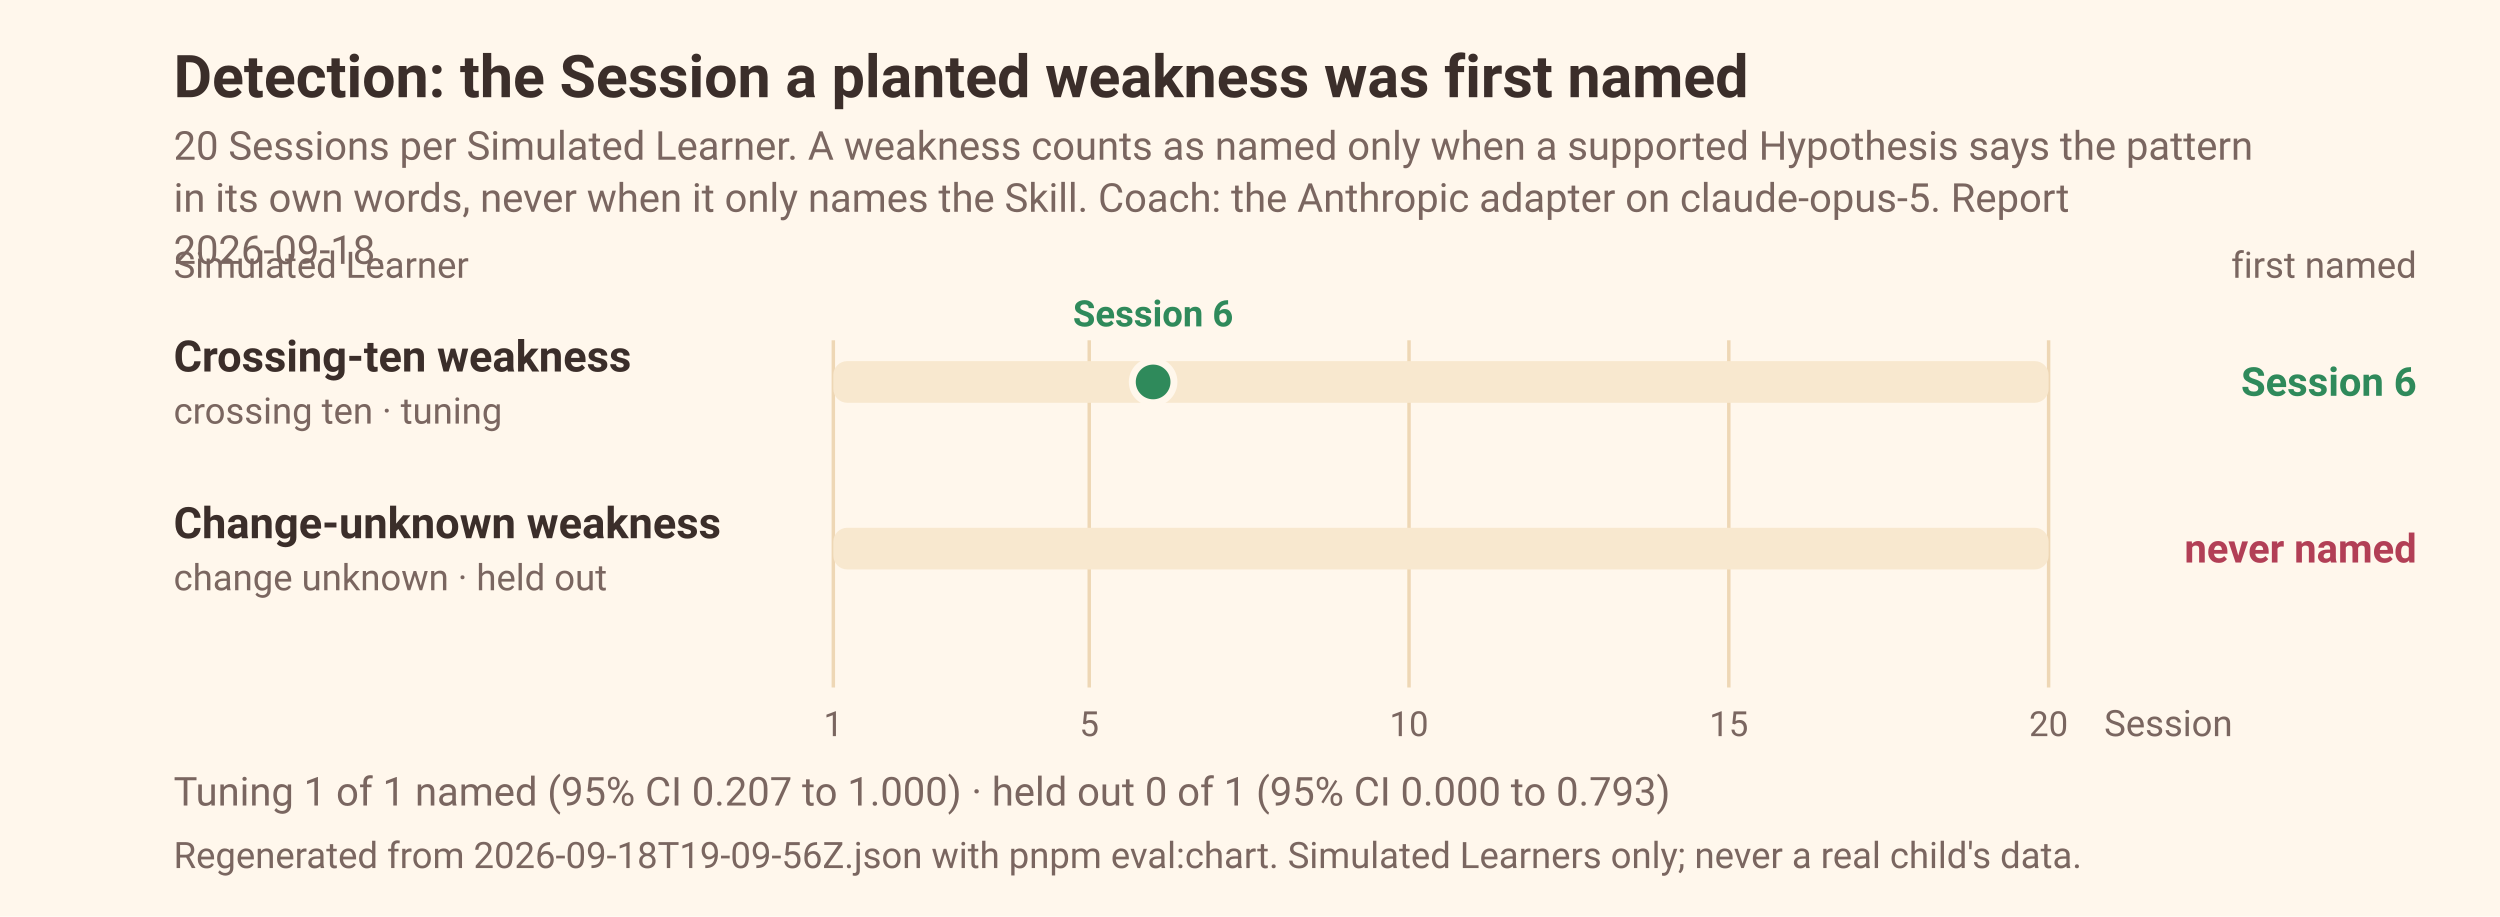
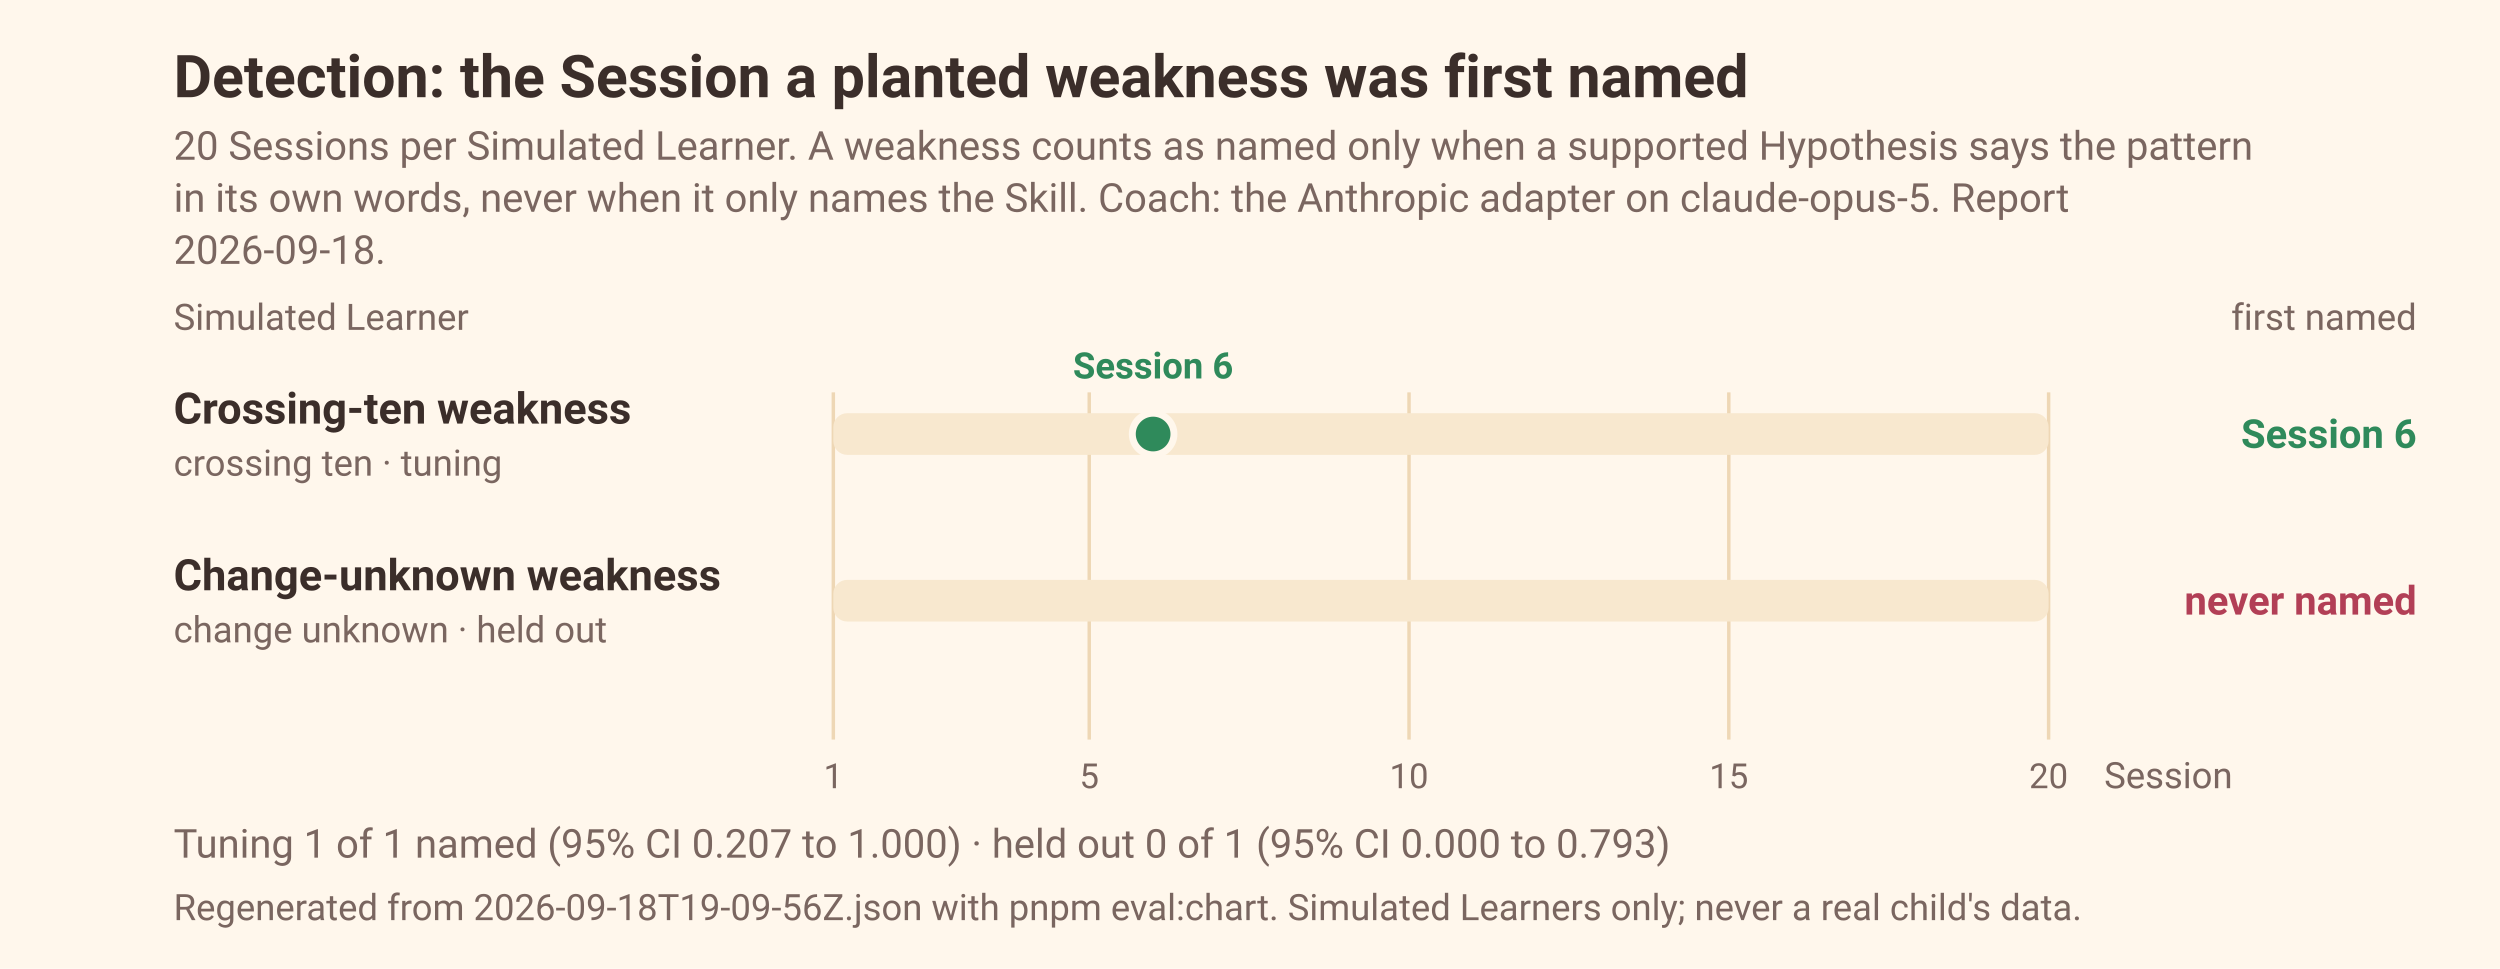
- <svg xmlns="http://www.w3.org/2000/svg" width="720" height="264" viewBox="0 0 720 264" font-family="ui-sans-serif, system-ui, -apple-system, 'Segoe UI', Roboto, sans-serif" role="img" aria-label="The Session each planted weakness was first named, over 20 Sessions, for the 2 Simulated Learners with a weakness planted">
-   <rect width="720" height="264" fill="#FFF7EC" />
+ <svg xmlns="http://www.w3.org/2000/svg" width="720" height="279" viewBox="0 0 720 279" font-family="ui-sans-serif, system-ui, -apple-system, 'Segoe UI', Roboto, sans-serif" role="img" aria-label="The Session each planted weakness was first named, over 20 Sessions, for the 2 Simulated Learners with a weakness planted">
+   <rect width="720" height="279" fill="#FFF7EC" />
  <text x="50" y="28" font-size="17" font-weight="600" fill="#3B2E2A">Detection: the Session a planted weakness was first named</text>
  <text x="50" y="46" font-size="11.5" fill="#7A6660">20 Sessions per Simulated Learner. A weakness counts as named only when a supported Hypothesis says the pattern</text>
  <text x="50" y="61" font-size="11.5" fill="#7A6660">in its own words, never when it only names the Skill. Coach: the Anthropic adapter on claude-opus-5. Report</text>
  <text x="50" y="76" font-size="11.5" fill="#7A6660">2026-09-18.</text>
-   <text x="50.0" y="80.0" font-size="10.5" fill="#7A6660">Simulated Learner</text>
-   <text x="696.0" y="80.0" font-size="10.5" text-anchor="end" fill="#7A6660">first named</text>
-   <line x1="240.0" x2="240.0" y1="98" y2="198" stroke="#EED7B5" stroke-width="1" />
-   <line x1="313.7" x2="313.7" y1="98" y2="198" stroke="#EED7B5" stroke-width="1" />
-   <line x1="405.8" x2="405.8" y1="98" y2="198" stroke="#EED7B5" stroke-width="1" />
-   <line x1="497.9" x2="497.9" y1="98" y2="198" stroke="#EED7B5" stroke-width="1" />
-   <line x1="590.0" x2="590.0" y1="98" y2="198" stroke="#EED7B5" stroke-width="1" />
-   <text x="50.0" y="107.0" font-size="12.5" font-weight="600" fill="#3B2E2A">Crossing-ten weakness</text>
-   <text x="50.0" y="122.0" font-size="10.5" fill="#7A6660">crossing ten · tuning</text>
-   <rect x="240.0" y="104.0" width="350.0" height="12" rx="4" fill="#F8E8CF" />
-   <circle cx="332.1" cy="110" r="6" fill="#2F8A5B" stroke="#FFF7EC" stroke-width="2" />
-   <text x="332.1" y="94.0" font-size="10.5" font-weight="600" text-anchor="middle" fill="#2F8A5B">Session 6</text>
-   <text x="696.0" y="114.0" font-size="11.5" font-weight="600" text-anchor="end" fill="#2F8A5B">Session 6</text>
-   <text x="50.0" y="155.0" font-size="12.5" font-weight="600" fill="#3B2E2A">Change-unknown weakness</text>
-   <text x="50.0" y="170.0" font-size="10.5" fill="#7A6660">change unknown · held out</text>
-   <rect x="240.0" y="152.0" width="350.0" height="12" rx="4" fill="#F8E8CF" />
-   <text x="696.0" y="162.0" font-size="11.5" font-weight="600" text-anchor="end" fill="#B23F56">never named</text>
-   <text x="240.0" y="212.0" font-size="10" text-anchor="middle" fill="#7A6660">1</text>
-   <text x="313.7" y="212.0" font-size="10" text-anchor="middle" fill="#7A6660">5</text>
-   <text x="405.8" y="212.0" font-size="10" text-anchor="middle" fill="#7A6660">10</text>
-   <text x="497.9" y="212.0" font-size="10" text-anchor="middle" fill="#7A6660">15</text>
-   <text x="590.0" y="212.0" font-size="10" text-anchor="middle" fill="#7A6660">20</text>
-   <text x="606.0" y="212.0" font-size="10.5" fill="#7A6660">Session</text>
-   <text x="50.0" y="232.0" font-size="11.5" fill="#7A6660">Tuning 1 of 1 named (95% CI 0.207 to 1.000) · held out 0 of 1 (95% CI 0.000 to 0.793)</text>
-   <text x="50" y="250" font-size="10.5" fill="#7A6660">Regenerated from 2026-09-18T19-09-56Z.json with pnpm eval:chart. Simulated Learners only; never a real child's data.</text>
+   <g transform="translate(0 15)">
+     <text x="50.0" y="80.0" font-size="10.5" fill="#7A6660">Simulated Learner</text>
+     <text x="696.0" y="80.0" font-size="10.5" text-anchor="end" fill="#7A6660">first named</text>
+     <line x1="240.0" x2="240.0" y1="98" y2="198" stroke="#EED7B5" stroke-width="1" />
+     <line x1="313.7" x2="313.7" y1="98" y2="198" stroke="#EED7B5" stroke-width="1" />
+     <line x1="405.8" x2="405.8" y1="98" y2="198" stroke="#EED7B5" stroke-width="1" />
+     <line x1="497.9" x2="497.9" y1="98" y2="198" stroke="#EED7B5" stroke-width="1" />
+     <line x1="590.0" x2="590.0" y1="98" y2="198" stroke="#EED7B5" stroke-width="1" />
+     <text x="50.0" y="107.0" font-size="12.5" font-weight="600" fill="#3B2E2A">Crossing-ten weakness</text>
+     <text x="50.0" y="122.0" font-size="10.5" fill="#7A6660">crossing ten · tuning</text>
+     <rect x="240.0" y="104.0" width="350.0" height="12" rx="4" fill="#F8E8CF" />
+     <circle cx="332.1" cy="110" r="6" fill="#2F8A5B" stroke="#FFF7EC" stroke-width="2" />
+     <text x="332.1" y="94.0" font-size="10.5" font-weight="600" text-anchor="middle" fill="#2F8A5B">Session 6</text>
+     <text x="696.0" y="114.0" font-size="11.5" font-weight="600" text-anchor="end" fill="#2F8A5B">Session 6</text>
+     <text x="50.0" y="155.0" font-size="12.5" font-weight="600" fill="#3B2E2A">Change-unknown weakness</text>
+     <text x="50.0" y="170.0" font-size="10.5" fill="#7A6660">change unknown · held out</text>
+     <rect x="240.0" y="152.0" width="350.0" height="12" rx="4" fill="#F8E8CF" />
+     <text x="696.0" y="162.0" font-size="11.5" font-weight="600" text-anchor="end" fill="#B23F56">never named</text>
+     <text x="240.0" y="212.0" font-size="10" text-anchor="middle" fill="#7A6660">1</text>
+     <text x="313.7" y="212.0" font-size="10" text-anchor="middle" fill="#7A6660">5</text>
+     <text x="405.8" y="212.0" font-size="10" text-anchor="middle" fill="#7A6660">10</text>
+     <text x="497.9" y="212.0" font-size="10" text-anchor="middle" fill="#7A6660">15</text>
+     <text x="590.0" y="212.0" font-size="10" text-anchor="middle" fill="#7A6660">20</text>
+     <text x="606.0" y="212.0" font-size="10.5" fill="#7A6660">Session</text>
+     <text x="50.0" y="232.0" font-size="11.5" fill="#7A6660">Tuning 1 of 1 named (95% CI 0.207 to 1.000) · held out 0 of 1 (95% CI 0.000 to 0.793)</text>
+   </g>
+   <text x="50" y="265" font-size="10.5" fill="#7A6660">Regenerated from 2026-09-18T19-09-56Z.json with pnpm eval:chart. Simulated Learners only; never a real child's data.</text>
</svg>
